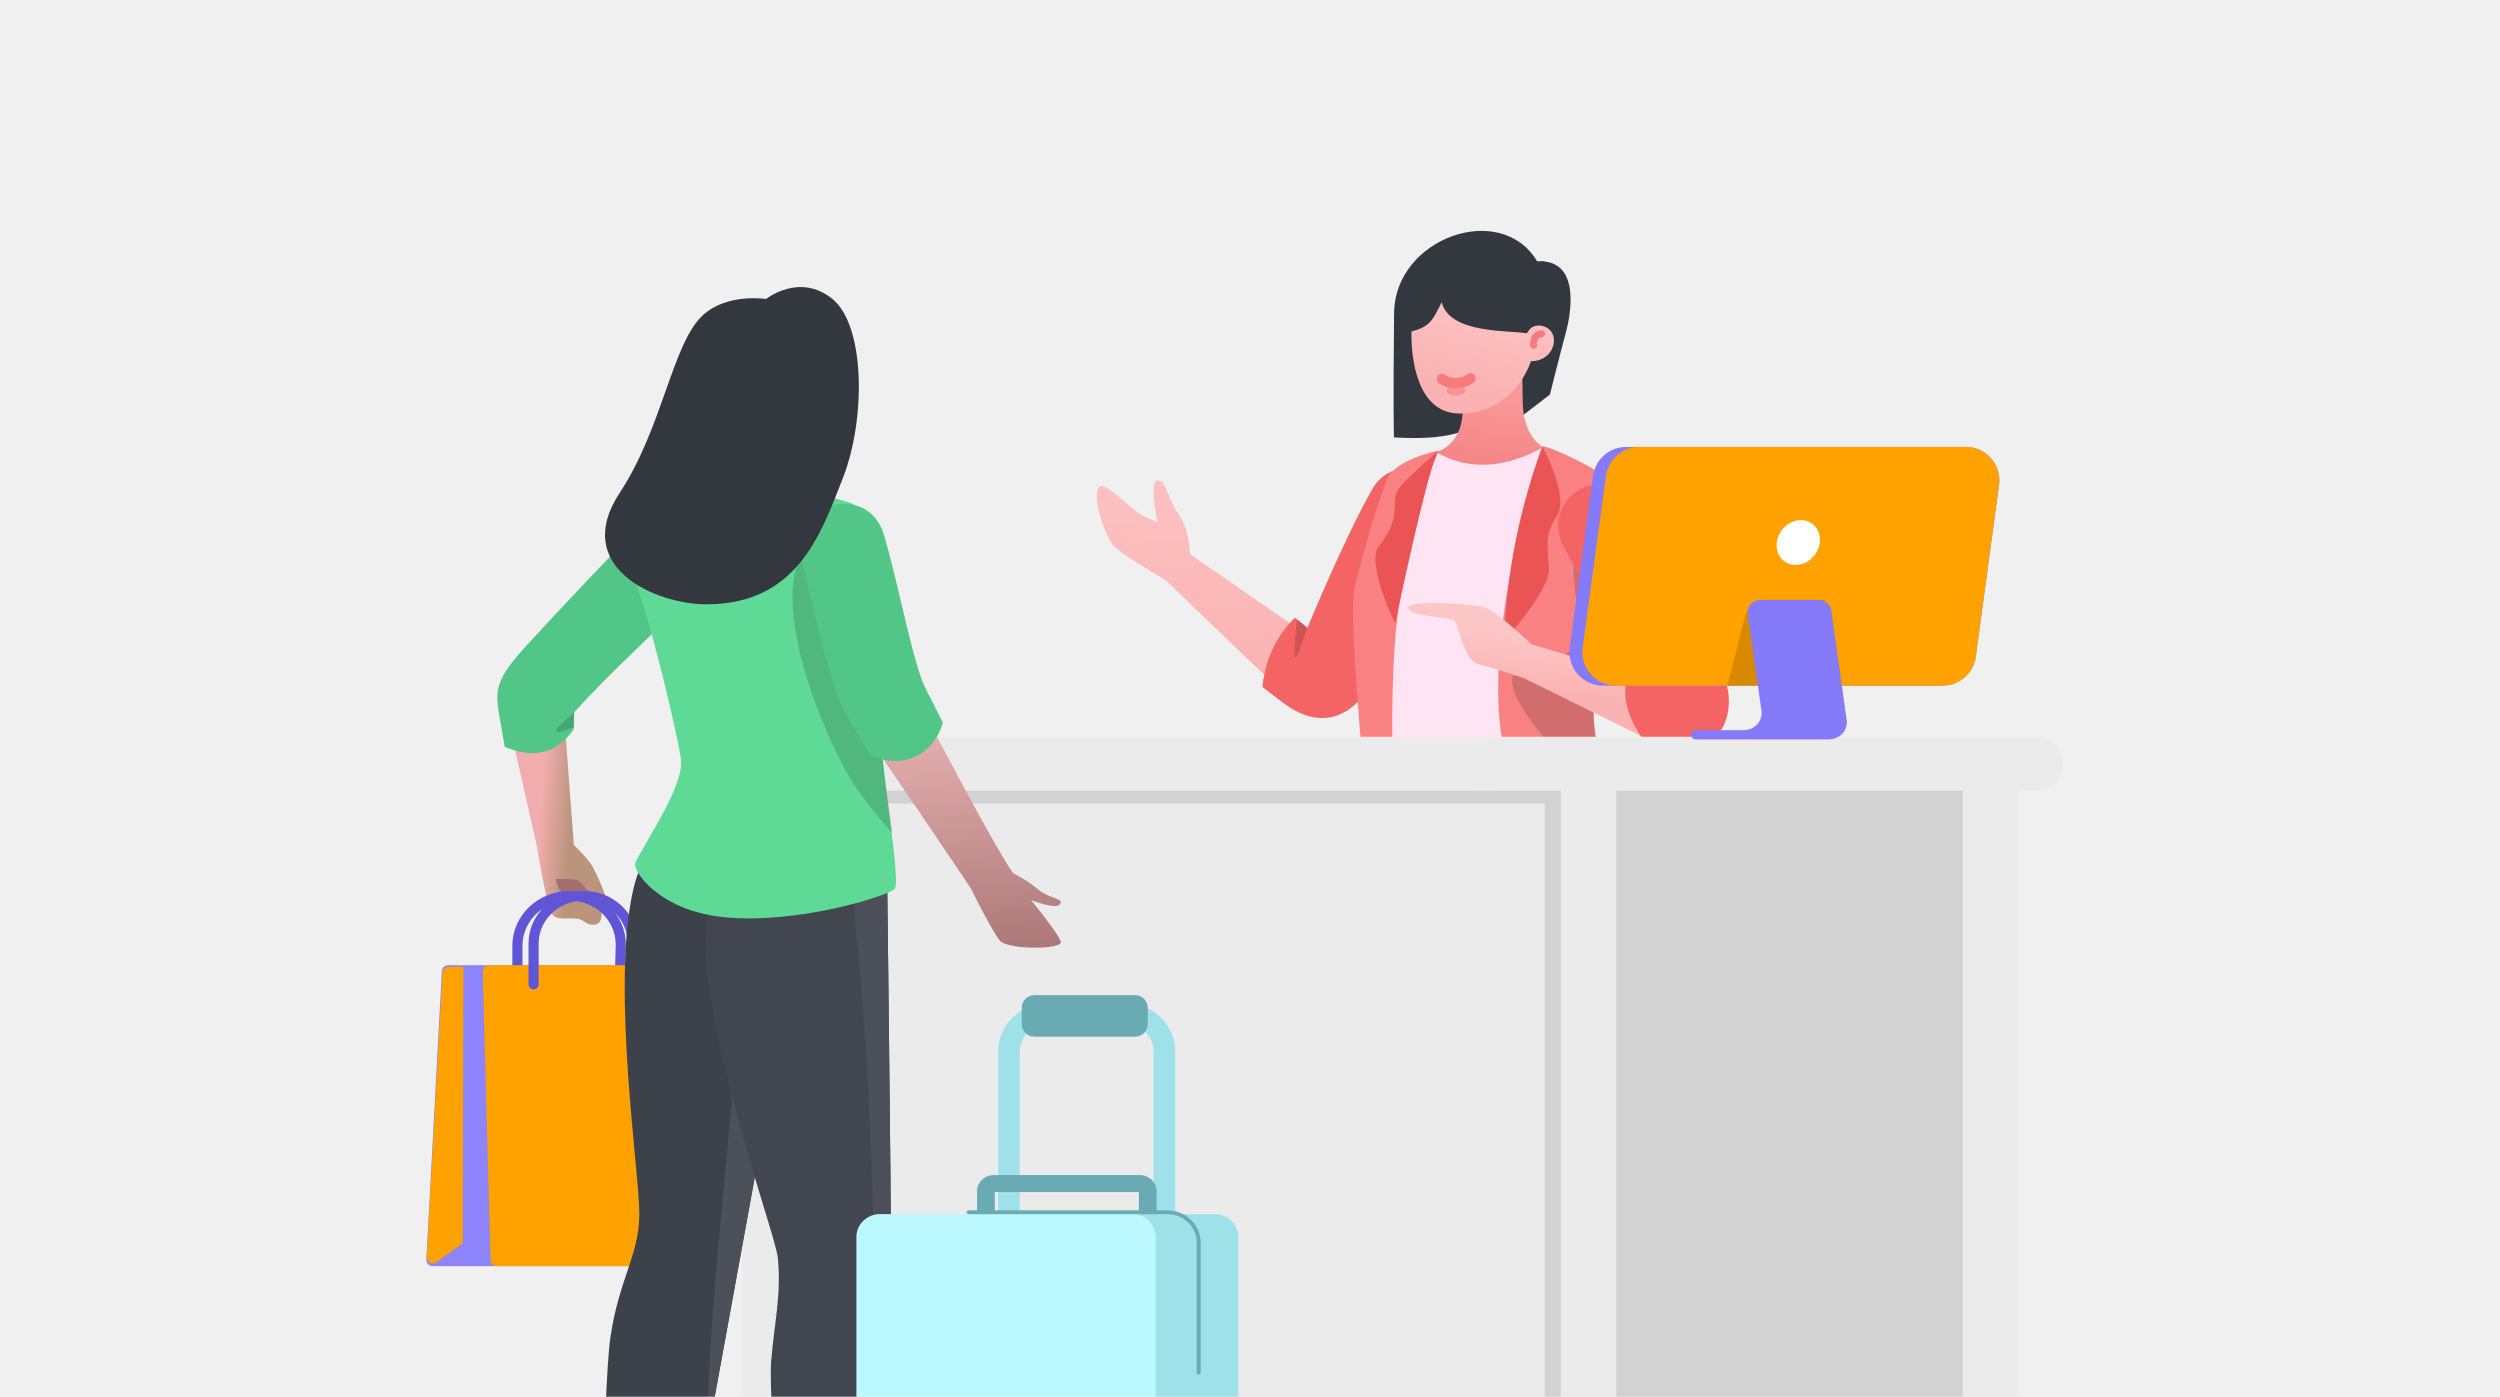
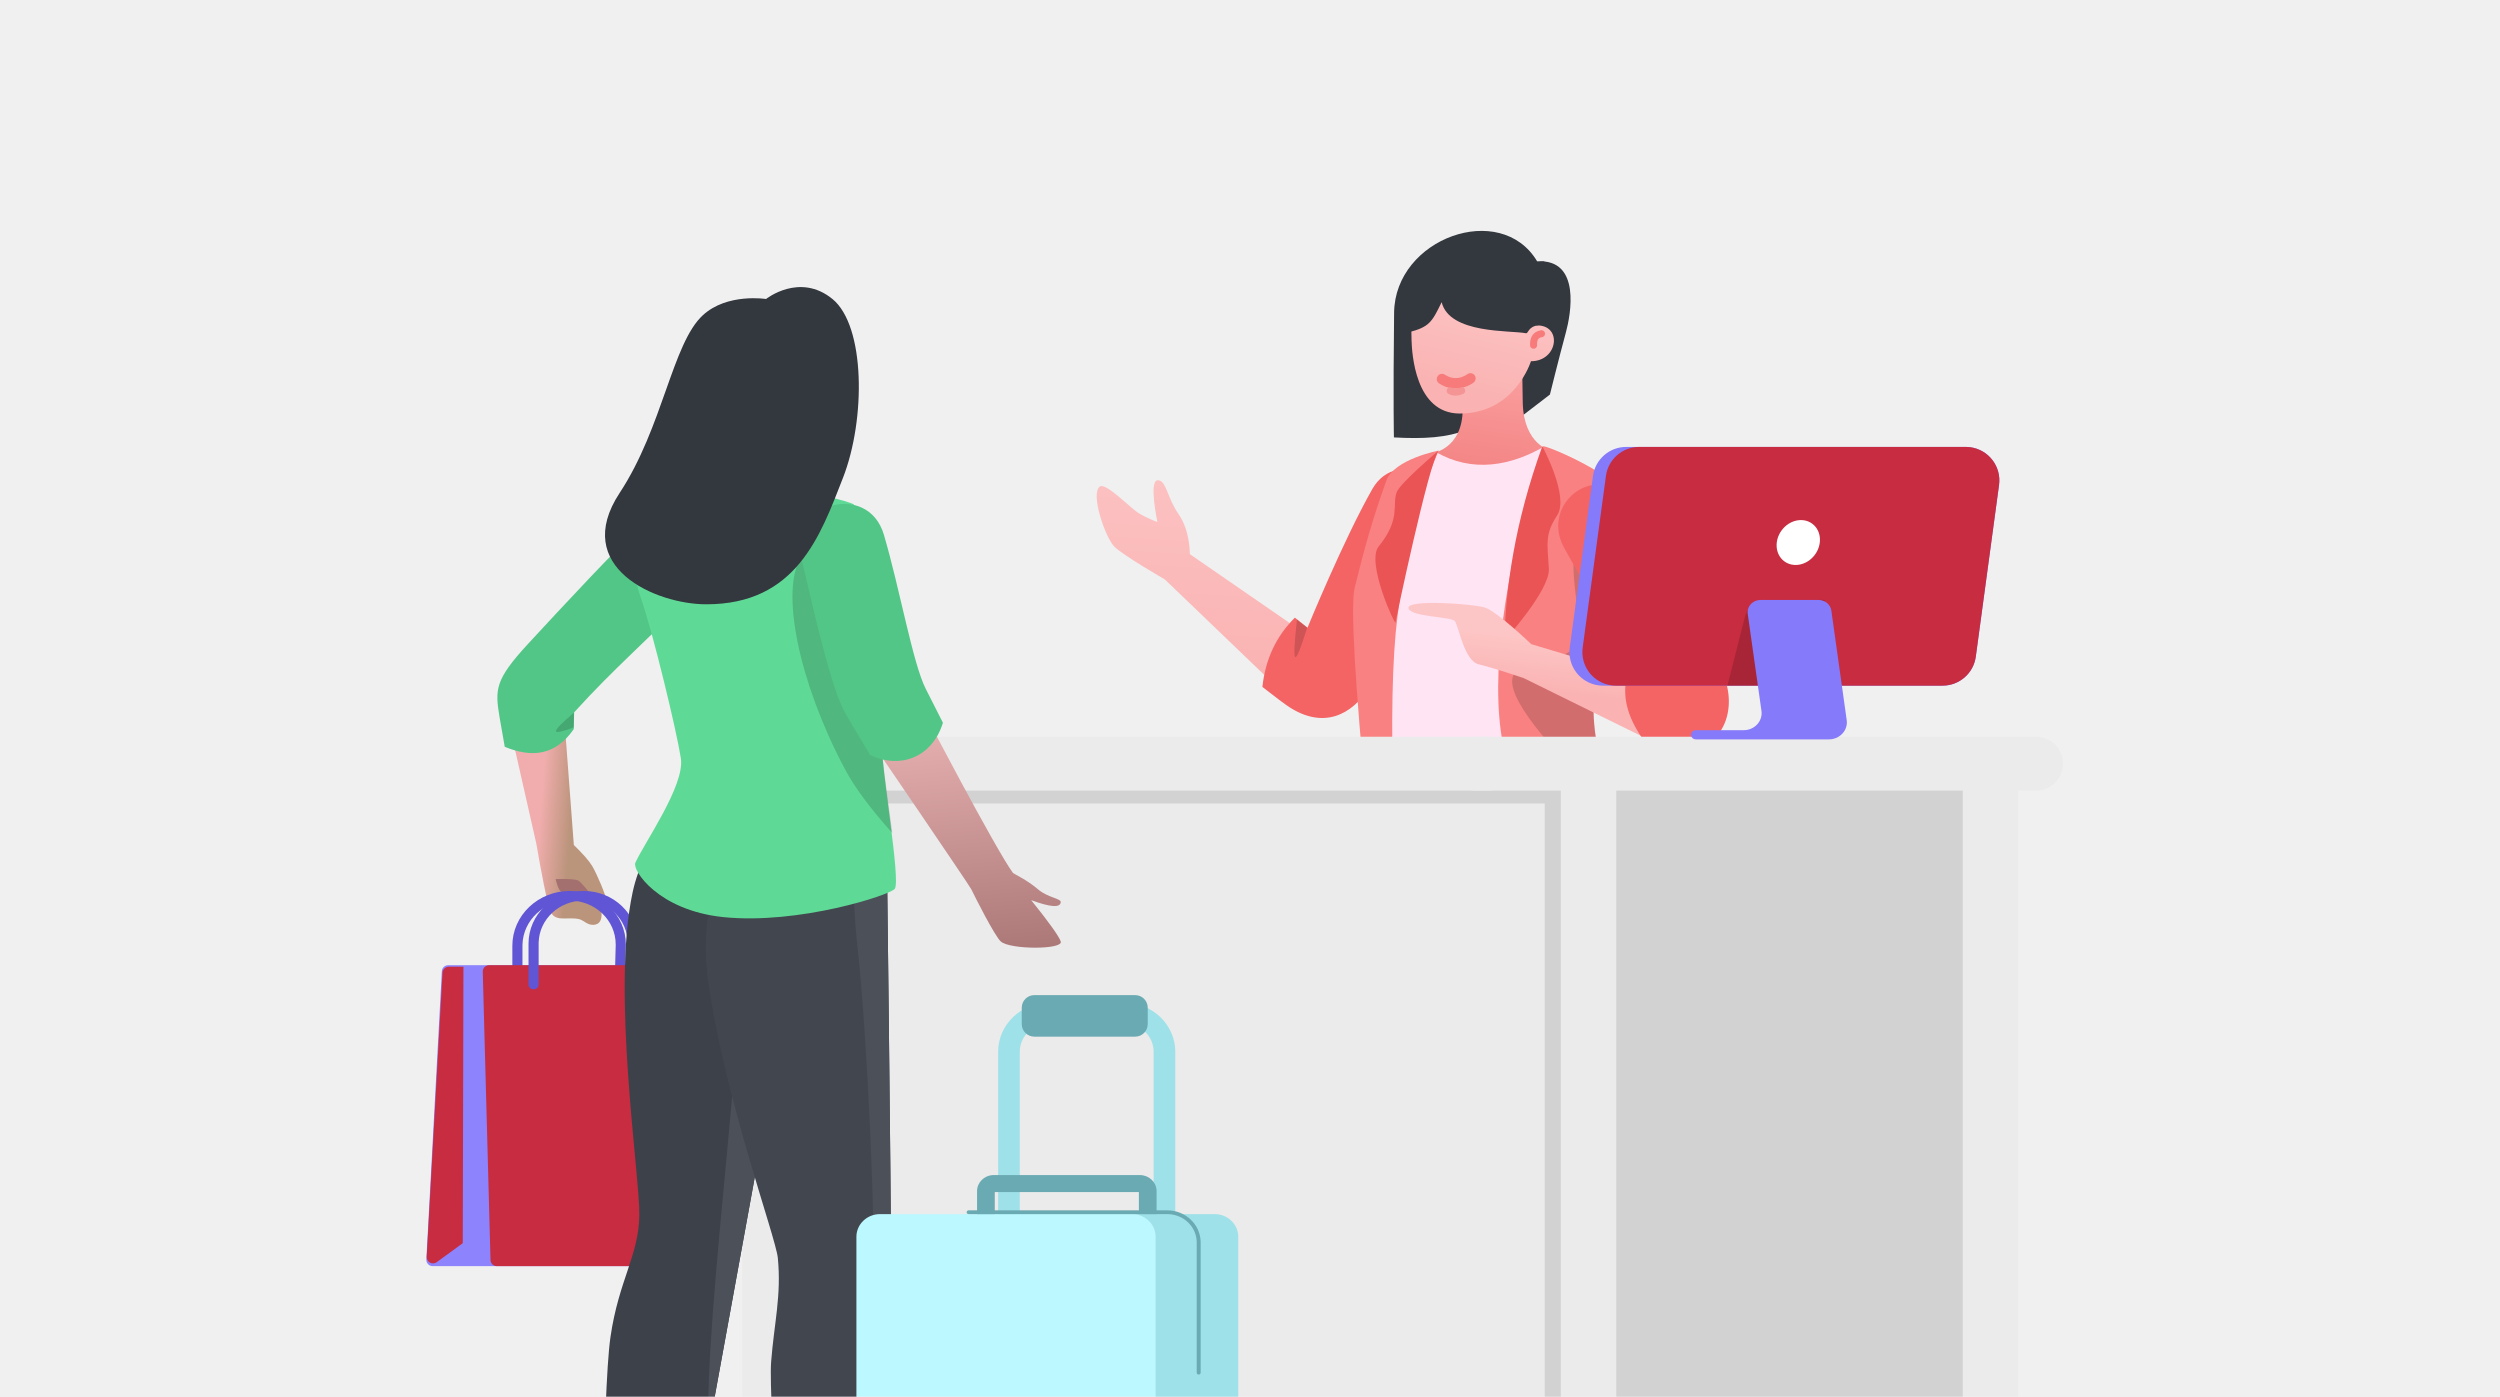
<svg xmlns="http://www.w3.org/2000/svg" xmlns:xlink="http://www.w3.org/1999/xlink" width="358px" height="200px" viewBox="0 0 358 200" version="1.1">
  <defs>
    <path d="M6,0 L352,0 C355.314,-6.08718376e-16 358,2.686 358,6 L358,200 L358,200 L0,200 L0,6 C-4.05812251e-16,2.686 2.686,6.08718376e-16 6,0 Z" id="path-1" />
    <linearGradient x1="100%" y1="28.702%" x2="100%" y2="138.491%" id="linearGradient-3">
      <stop stop-color="#7E1939" offset="0%" />
      <stop stop-color="#E35785" offset="100%" />
    </linearGradient>
    <linearGradient x1="100%" y1="28.702%" x2="100%" y2="96.604%" id="linearGradient-4">
      <stop stop-color="#9C2248" offset="0%" />
      <stop stop-color="#E35785" offset="100%" />
    </linearGradient>
    <linearGradient x1="42.833%" y1="-28.186%" x2="50%" y2="91.05%" id="linearGradient-5">
      <stop stop-color="#FDC6C6" offset="0%" />
      <stop stop-color="#FAB2B2" offset="100%" />
    </linearGradient>
    <linearGradient x1="44.771%" y1="-28.186%" x2="62.919%" y2="121.547%" id="linearGradient-6">
      <stop stop-color="#FFAFAF" offset="0%" />
      <stop stop-color="#F07777" offset="100%" />
    </linearGradient>
    <linearGradient x1="31.713%" y1="-1.016%" x2="55.144%" y2="86.96%" id="linearGradient-7">
      <stop stop-color="#FDC6C6" offset="0%" />
      <stop stop-color="#FAB2B2" offset="100%" />
    </linearGradient>
    <linearGradient x1="42.314%" y1="24.938%" x2="50%" y2="63.158%" id="linearGradient-8">
      <stop stop-color="#FDC6C6" offset="0%" />
      <stop stop-color="#FAB2B2" offset="100%" />
    </linearGradient>
    <linearGradient x1="40.233%" y1="35.954%" x2="59.343%" y2="59.89%" id="linearGradient-9">
      <stop stop-color="#F1ADAD" offset="0%" />
      <stop stop-color="#BA947B" offset="100%" />
    </linearGradient>
    <linearGradient x1="43.599%" y1="-28.186%" x2="50%" y2="111.154%" id="linearGradient-10">
      <stop stop-color="#FDC6C6" offset="0%" />
      <stop stop-color="#A47070" offset="100%" />
    </linearGradient>
    <linearGradient x1="46.493%" y1="-28.186%" x2="50%" y2="111.154%" id="linearGradient-11">
      <stop stop-color="#FDC6C6" offset="0%" />
      <stop stop-color="#A47070" offset="100%" />
    </linearGradient>
  </defs>
  <g id="📝-Pages-New" stroke="none" stroke-width="1" fill="none" fill-rule="evenodd">
    <g id="Knowledge-Base" transform="translate(-288, -445)">
      <g id="Illustration" transform="translate(288, 445)">
        <mask id="mask-2" fill="white">
          <use xlink:href="#path-1" />
        </mask>
        <g id="Mask" />
        <g mask="url(#mask-2)">
          <g transform="translate(61, 32)">
            <g id="Wom2.4" transform="translate(141, 109) scale(-1, 1) translate(-141, -109) translate(95, 0.5)">
              <g id="LLeg" transform="translate(27.06185, 78.22868)">
                <path d="M-6.88594311e-15,4.37589234e-14 C-6.88594311e-15,4.37589234e-14 6.481,59.226 7.01,64.638 C7.539,70.049 6.481,73.968 6.047,79.557 C5.614,85.146 7.701,120.3 7.701,120.3 C10.77,122.06 14.422,122.405 19.065,120.353 C19.065,120.353 23.329,76.56 23.288,66.586 C23.263,60.636 23.912,0.668 23.912,0.668 L-6.88594311e-15,4.37589234e-14 Z" id="Path" fill="url(#linearGradient-3)" />
                <ellipse id="Oval" fill-opacity="0.192" fill="#FFFFFF" transform="translate(19.72723, 67.04502) rotate(3) translate(-19.72723, -67.04502) " cx="19.727" cy="67.045" rx="2.584" ry="4.004" />
                <path d="M10.356,65.124 C10.888,68.87 9.458,75.967 6.066,86.414 L6.023,84.697 C5.975,82.425 5.973,80.654 6.039,79.671 L6.047,79.557 C6.467,74.154 7.469,70.312 7.058,65.174 L6.969,64.224 C6.746,62.034 6.056,55.61 5.19,47.622 L5.665,48.927 C8.293,56.213 9.857,61.612 10.356,65.124 Z" id="Path" fill-opacity="0.192" fill="#FFFFFF" />
              </g>
              <g id="RLeg" transform="translate(6.460736, 75.74981)">
                <path d="M16.46,0 C16.46,0 9.389,5.966 7.532,14.537 C4.438,28.825 5.995,55.214 5.903,61 C5.816,66.787 3.593,70.278 2.401,78.46 C1.209,86.642 2.389,123.207 2.389,123.207 C5.549,124.992 8.977,125.12 12.745,123.1 L34.878,1.908 L16.46,0 Z" id="Path" fill="url(#linearGradient-4)" />
                <ellipse id="Oval" fill-opacity="0.192" fill="#FFFFFF" transform="translate(17.53921, 68.2922) rotate(5) translate(-17.53921, -68.2922) " cx="17.539" cy="68.292" rx="2.906" ry="4.621" />
                <path d="M11.749,5.325 L14.511,5.681 C12.084,10.027 10.858,19.938 10.833,35.414 L10.833,35.905 C10.833,59.305 6.321,67.548 4.505,77.622 L4.451,77.927 C3.364,84.174 2.55,94.185 2.008,107.959 L1.953,104.544 C1.802,94.138 1.799,82.595 2.401,78.46 C3.593,70.278 5.816,66.787 5.903,61 L5.907,60.425 C5.906,53.641 4.53,28.396 7.532,14.537 C8.316,10.917 10.03,7.762 11.749,5.325 Z" id="Path" fill-opacity="0.192" fill="#FFFFFF" />
              </g>
              <g id="LArm" transform="translate(41.03859, 34.68479)">
                <path d="M36.581,12.166 C36.581,12.166 36.514,8.825 38.192,6.436 C39.87,4.046 39.937,1.508 41.207,1.591 C42.477,1.674 41.219,7.574 41.219,7.574 C41.219,7.574 42.83,6.987 43.988,6.245 C45.145,5.503 48.655,1.844 49.475,2.492 C50.866,3.597 48.626,9.828 47.406,11.074 C46.182,12.321 40.142,15.803 40.142,15.803 L22.352,32.886 L19.692,23.817 L36.581,12.166 Z" id="Path" fill="url(#linearGradient-5)" />
                <path d="M0.999,10.658 C3.742,16.721 8.763,27.858 10.833,31.181 C13.427,35.343 17.518,37.176 22.307,34.089 C22.975,33.658 24.268,32.689 26.187,31.183 C25.761,27.228 24.211,23.922 21.539,21.265 C20.329,22.218 19.724,22.695 19.724,22.695 C19.724,22.695 14.578,10.12 10.438,2.835 C6.852,-3.468 -3.175,1.44 0.999,10.658 Z" id="Path" fill="#F46465" />
                <path d="M19.778,22.702 C20.699,25.681 21.268,27.085 21.483,26.912 C21.698,26.74 21.616,24.947 21.236,21.534 L19.778,22.702 Z" id="Path" fill-opacity="0.16" fill="#000000" />
              </g>
              <g id="Head" transform="translate(22.61257, 0)">
                <path d="M7.573,21.808 L7.573,27.173 L3.44,24.001 C3.44,24.001 2.17,18.861 1.137,15.043 C0.489,12.649 -1.09,4.547 5.265,4.927 C10.471,-3.821 25.632,1.593 25.752,12.28 C25.898,25.133 25.779,30.138 25.779,30.138 C17.206,30.607 12.381,29.425 7.573,21.808 Z" id="Path" fill="#33373E" />
                <path d="M3.351,32.023 C3.351,32.023 7.196,31.162 7.329,25.157 C7.462,19.152 7.369,17.102 7.369,17.102 L15.837,16.957 C15.837,16.957 15.93,23.649 15.931,26.07 C15.935,31.956 20.475,32.438 20.475,32.438 C20.475,32.438 19.699,37.295 12.026,37.706 C6.034,38.027 3.351,32.023 3.351,32.023 Z" id="Path" fill="url(#linearGradient-6)" />
                <path d="M5.395,14.104 C1.617,13.964 2.233,19.236 6.157,19.229 C6.157,19.229 8.437,26.718 16.351,26.718 C22.778,26.718 23.196,17.99 23.254,16.248 C23.317,14.392 23.325,8.292 23.325,8.292 L5.248,8.284 L5.395,14.104 Z" id="Path" fill="url(#linearGradient-7)" />
                <path d="M5.102,14.069 C6.668,14.315 6.478,15.303 6.904,15.217 C9.065,14.779 17.816,15.357 18.943,10.77 C20.345,13.636 20.687,14.34 23.774,15.109 L23.774,6.712 L4.249,4.927 C4.249,4.927 4.552,13.982 5.102,14.069 Z" id="Path" fill="#33373E" />
                <path d="M14.961,21.057 C14.961,21.057 16.284,23.087 18.8,22.407" id="Path" stroke="#F77B7B" stroke-width="1.5" stroke-linecap="round" transform="translate(16.88053, 21.80175) rotate(-18) translate(-16.88053, -21.80175) " />
                <path d="M16.066,23.478 C16.661,23.715 17.226,23.714 17.721,23.439" id="Path" stroke="#F49494" stroke-linecap="round" transform="translate(16.89376, 23.54516) rotate(2) translate(-16.89376, -23.54516) " />
                <path d="M5.578,17.034 C5.806,16.219 5.693,15.504 4.842,15.169" id="Path-8" stroke="#F77B7B" stroke-linecap="round" transform="translate(5.261431, 16.10127) rotate(-13) translate(-5.261431, -16.10127) " />
              </g>
              <g id="Body" transform="translate(12.92147, 30.7926)">
                <path d="M13.901,0.616 C18.726,3.433 24.304,4.465 29.496,1.407 C37.97,17.333 40.082,36.336 38.044,57.34 C25.687,62.003 15.302,61.086 6.461,55.756 L13.901,0.616 Z" id="Path" fill="#FFE4F4" />
                <path d="M14.112,0.629 C22.103,25.581 26.895,60.956 1.938,54.802 C15.195,31.535 -2.827,21.063 1.258,9.038 C2.655,4.927 14.008,0.306 14.112,0.629 Z" id="Path" fill="#F98182" />
                <path d="M5.099,10.99 C14.131,12.289 6.685,27.321 9.667,29.585 C12.648,31.85 17.837,32.094 18.396,33.477 C19.521,36.258 14.085,43.277 2.089,54.534 L1.938,54.802 C13.486,34.534 1.3,23.976 0.666,13.642 C2.004,11.641 3.482,10.758 5.099,10.99 Z" id="Path" fill-opacity="0.16" fill="#000000" />
                <path d="M14.22,0.616 C14.22,0.616 10.314,7.804 12.094,10.51 C13.869,13.215 13.492,14.468 13.282,18.161 C13.109,21.236 19.655,28.438 19.655,28.438 C19.463,21.029 18.209,11.626 14.22,0.616 Z" id="Path" fill="#EA5455" />
                <path d="M29.073,1.232 C32.123,8.522 33.589,14.243 34.956,24.944 C35.716,30.886 35.906,39.987 35.526,52.249 L39.294,52.955 C41.09,34.012 41.688,23.321 41.088,20.882 C39.576,14.742 38.552,11.155 36.556,5.543 C35.457,2.462 29.073,1.232 29.073,1.232 Z" id="Path" fill="#F98182" />
                <path d="M29.073,1.232 C29.073,1.232 34.563,5.859 35.069,7.181 C35.76,8.984 34.438,11.016 37.646,14.948 C39.507,17.223 35.266,26.361 35.247,25.845 C35.247,25.703 30.493,3.088 29.073,1.232 Z" id="Path" fill="#EA5455" />
              </g>
              <g id="RArm" transform="translate(0, 36.88954)">
                <path d="M28.712,22.859 C28.712,22.859 33.632,18.163 35.336,17.618 C37.04,17.073 46.373,16.418 46.31,17.65 C46.239,18.969 40.233,18.893 39.677,19.542 C39.122,20.191 38.349,25.243 36.25,25.741 C34.155,26.239 29.811,27.713 29.811,27.713 L10.478,37.235 L12.538,27.714 L28.712,22.859 Z" id="Path" fill="url(#linearGradient-8)" />
                <path d="M13.903,2.975 C8.039,10.865 3.032,22.883 1.11,27.568 C-0.812,32.253 1.127,39.32 9.578,37.933 C10.248,37.823 11.129,37.565 12.221,37.161 C15.328,33.1 15.873,29.614 14.713,26.511 C13.985,26.804 13.62,26.95 13.62,26.95 C13.62,26.95 22.02,12.759 24.071,8.954 C27.497,2.6 19.069,-3.976 13.903,2.975 Z" id="Path" fill="#F46465" />
                <path d="M13.62,26.95 C10.776,28.275 9.533,28.646 9.89,28.063 C10.248,27.48 12.033,26.19 15.245,24.192 L13.62,26.95 Z" id="Path" fill-opacity="0.16" fill="#000000" />
              </g>
            </g>
            <g id="Group-25" transform="translate(37, 73.5)">
              <polygon id="Rectangle" fill="#EBEBEB" points="179.554 2.572 191.016 2.572 191.016 146.657 179.554 146.657" />
              <polygon id="Rectangle" fill="#D2D2D2" points="115.333 2.572 183.071 2.572 183.071 146.657 115.333 146.657" />
              <polygon id="Rectangle" fill="#EBEBEB" points="121.988 2.572 133.451 2.572 133.451 146.657 121.988 146.657" />
              <polygon id="Rectangle" fill="#D2D2D2" points="122.924 2.572 125.505 2.572 125.505 146.657 122.924 146.657" />
              <polygon id="Rectangle" fill="#EBEBEB" points="111.74 2.572 123.203 2.572 123.203 146.657 111.74 146.657" />
              <polygon id="Rectangle" fill="#EBEBEB" points="8.3 2.572 115.258 2.572 115.258 146.657 8.3 146.657" />
              <polygon id="Rectangle" fill="#D2D2D2" points="8.224 1.837 125.303 1.837 125.303 9.555 8.224 9.555" />
              <path d="M3.859,0 L115.118,0 C117.25,4.47172551e-15 118.977,1.728 118.977,3.859 C118.977,5.99 117.25,7.718 115.118,7.718 L3.859,7.718 C1.728,7.718 2.60988004e-16,5.99 0,3.859 C-2.60988004e-16,1.728 1.728,3.91482006e-16 3.859,0 Z" id="Rectangle" fill="#EBEBEB" />
              <path d="M113.296,0 L193.559,0 C195.69,-1.58910568e-14 197.418,1.728 197.418,3.859 C197.418,5.99 195.69,7.718 193.559,7.718 L113.296,7.718 C111.165,7.718 109.438,5.99 109.438,3.859 C109.438,1.728 111.165,3.91482006e-16 113.296,0 Z" id="Rectangle" fill="#EBEBEB" />
            </g>
            <g id="Desktop1" transform="translate(194.5, 53) scale(-1, 1) translate(-194.5, -53) translate(163, 32)">
              <path d="M5.494,-5.53605471e-14 L54.126,-5.53605471e-14 C56.528,-5.66899778e-14 58.56,1.776 58.883,4.156 L62.211,28.74 C62.567,31.367 60.726,33.785 58.099,34.141 C57.885,34.17 57.67,34.184 57.455,34.184 L8.822,34.184 C6.42,34.184 4.388,32.409 4.066,30.028 L0.737,5.444 C0.381,2.817 2.223,0.399 4.85,0.043 C5.063,0.015 5.278,-5.70973333e-14 5.494,-5.53605471e-14 Z" id="Rectangle" fill="#857AF9" />
-               <path d="M5.494,-5.53605471e-14 L52.275,-5.53605471e-14 C54.677,-6.00687253e-14 56.709,1.776 57.031,4.156 L60.36,28.74 C60.716,31.367 58.874,33.785 56.247,34.141 C56.034,34.17 55.819,34.184 55.603,34.184 L8.822,34.184 C6.42,34.184 4.388,32.409 4.066,30.028 L0.737,5.444 C0.381,2.817 2.223,0.399 4.85,0.043 C5.063,0.015 5.278,-5.70973333e-14 5.494,-5.53605471e-14 Z" id="Rectangle" fill="#FFA200" />
+               <path d="M5.494,-5.53605471e-14 L52.275,-5.53605471e-14 C54.677,-6.00687253e-14 56.709,1.776 57.031,4.156 L60.36,28.74 C60.716,31.367 58.874,33.785 56.247,34.141 C56.034,34.17 55.819,34.184 55.603,34.184 L8.822,34.184 C6.42,34.184 4.388,32.409 4.066,30.028 L0.737,5.444 C0.381,2.817 2.223,0.399 4.85,0.043 C5.063,0.015 5.278,-5.70973333e-14 5.494,-5.53605471e-14 Z" id="Rectangle" fill="#C72C41" />
              <path d="M25.714,21.913 L34.026,21.913 C35.49,21.913 36.767,22.906 37.127,24.324 L39.635,34.184 L39.635,34.184 L25.714,34.087 L25.714,21.913 Z" id="Rectangle" fill-opacity="0.16" fill="#000000" />
              <ellipse id="Oval" fill="#FFFFFF" transform="translate(29.4862, 13.68903) rotate(-37) translate(-29.4862, -13.68903) " cx="29.486" cy="13.689" rx="2.952" ry="3.355" />
              <path d="M34.89,21.913 C35.913,21.913 36.742,22.698 36.742,23.666 C36.742,23.736 36.737,23.806 36.729,23.875 L34.757,37.805 C34.568,39.138 35.557,40.363 36.964,40.542 C37.077,40.556 37.191,40.563 37.306,40.563 L44.151,40.563 C44.535,40.563 44.846,40.858 44.846,41.221 C44.846,41.584 44.535,41.878 44.151,41.878 L25.101,41.878 C23.681,41.878 22.529,40.788 22.529,39.443 C22.529,39.336 22.537,39.229 22.552,39.123 L24.747,23.457 C24.859,22.576 25.648,21.913 26.585,21.913 L34.89,21.913 Z" id="Path" fill="#857AF9" />
            </g>
            <g id="Wom4.7" transform="translate(46, 114.5) scale(-1, 1) translate(-46, -114.5) translate(0, 8.5)">
              <g id="RArm" transform="translate(50.82518, 32.53227)">
                <g id="Group-10" transform="translate(21.76113, 42.48585) scale(-1, 1) rotate(-15) translate(-21.76113, -42.48585) translate(16.26113, 24.48585)">
                  <path d="M5.778,23.755 C6.712,25.319 7.297,26.507 7.533,27.316 C7.888,28.53 8.388,32.052 8.222,32.729 C8.111,33.181 7.776,33.387 7.218,33.348 C7.098,34.823 6.652,35.56 5.878,35.56 C4.75,35.56 4.41,34.559 3.788,34.22 C2.099,33.303 0.022,33.923 0.022,31.515 C0.022,29.909 0.229,26.77 0.643,22.097 L1.484,0.553 L10.008,1.369 L5.778,23.755 Z" id="Path-17" fill="url(#linearGradient-9)" />
                  <path d="M7.218,33.348 C6.089,30.618 5.376,29.114 5.077,28.838 C4.779,28.561 3.753,28.214 1.999,27.796 C1.954,29.191 2.176,29.95 2.664,30.075 C3.056,30.175 4.957,31.289 5.932,31.953 C6.263,32.178 6.692,32.643 7.218,33.348 Z" id="Path-18" fill="#A46F6F" />
                </g>
                <path d="M10.101,2.065 C2.983,-4.102 -3.95,4.865 2.662,11.653 C10.052,19.242 13.981,22.39 19.957,28.978 C19.957,28.978 19.976,29.779 20.015,31.379 C22.683,35.242 26.105,35.471 29.896,33.91 C30.27,31.801 30.515,30.398 30.632,29.701 C31.305,25.691 31.326,24.331 26.53,19.137 C21.734,13.944 13.191,4.742 10.101,2.065 Z" id="Path" fill="#52C686" />
                <path d="M19.994,29.03 C21.706,30.489 22.562,31.362 22.562,31.651 C22.562,31.94 21.706,31.764 19.994,31.123 L19.994,29.03 Z" id="Path-24" fill-opacity="0.16" fill="#000000" />
              </g>
              <g id="Group-72" transform="translate(70.5, 114.0481) scale(-1, 1) translate(-70.5, -114.0481) translate(49, 86.54812)">
                <path d="M3.169,11.171 L35.578,11.171 C36.075,11.171 36.478,11.574 36.478,12.071 L36.478,53.361 C36.478,53.858 36.075,54.261 35.578,54.261 L0.95,54.261 C0.453,54.261 0.05,53.858 0.05,53.361 C0.05,53.345 0.05,53.329 0.051,53.313 L2.27,12.023 C2.296,11.546 2.691,11.171 3.169,11.171 Z" id="Rectangle" fill="#8D83FD" />
                <path d="M20.589,0.537 C25.023,0.537 28.618,3.967 28.618,8.198 L28.617,8.296 L28.495,12.847 C28.484,13.228 28.152,13.529 27.752,13.519 C27.379,13.51 27.08,13.233 27.05,12.886 L27.048,12.811 L27.168,8.36 C27.17,8.306 27.17,8.252 27.17,8.198 C27.17,4.73 24.224,1.918 20.589,1.918 C16.91,1.918 13.916,4.717 13.819,8.205 L13.816,8.38 L13.816,12.829 C13.816,13.21 13.492,13.519 13.092,13.519 C12.719,13.519 12.412,13.25 12.373,12.904 L12.369,12.829 L12.369,8.38 C12.369,4.048 16.049,0.537 20.589,0.537 Z" id="Path" fill="#6055D4" />
-                 <path d="M9.031,11.171 L39.1,11.171 C39.578,11.171 39.973,11.546 39.998,12.023 L42.218,53.313 C42.244,53.809 41.864,54.233 41.367,54.26 C41.351,54.261 41.335,54.261 41.319,54.261 L10.14,54.261 C9.653,54.261 9.254,53.873 9.241,53.386 L8.131,12.096 C8.118,11.599 8.51,11.185 9.007,11.172 C9.015,11.172 9.023,11.171 9.031,11.171 Z" id="Rectangle" fill="#FFA200" />
+                 <path d="M9.031,11.171 L39.1,11.171 C39.578,11.171 39.973,11.546 39.998,12.023 L42.218,53.313 C42.244,53.809 41.864,54.233 41.367,54.26 C41.351,54.261 41.335,54.261 41.319,54.261 L10.14,54.261 C9.653,54.261 9.254,53.873 9.241,53.386 L8.131,12.096 C8.118,11.599 8.51,11.185 9.007,11.172 C9.015,11.172 9.023,11.171 9.031,11.171 Z" id="Rectangle" fill="#C72C41" />
                <path d="M22.583,0.537 C26.853,0.537 30.314,3.84 30.314,7.913 L30.312,8.087 L30.167,13.95 C30.158,14.331 29.826,14.633 29.427,14.624 C29.054,14.616 28.753,14.339 28.723,13.993 L28.72,13.917 L28.865,8.055 C28.866,8.008 28.867,7.961 28.867,7.913 C28.867,4.602 26.054,1.918 22.583,1.918 C19.081,1.918 16.23,4.581 16.135,7.901 L16.132,8.073 L16.132,13.934 C16.132,14.315 15.808,14.624 15.408,14.624 C15.035,14.624 14.728,14.355 14.689,14.009 L14.685,13.934 L14.685,8.073 C14.685,3.911 18.221,0.537 22.583,0.537 Z" id="Path" fill="#6055D4" />
-                 <path d="M5.365,11.388 L5.268,50.976 L1.534,53.696 C1.132,53.989 0.569,53.901 0.277,53.499 C0.154,53.331 0.094,53.126 0.105,52.919 L2.366,12.239 C2.393,11.762 2.787,11.388 3.265,11.388 L5.365,11.388 L5.365,11.388 Z" id="Path-98" fill="#FFA200" />
+                 <path d="M5.365,11.388 L5.268,50.976 L1.534,53.696 C1.132,53.989 0.569,53.901 0.277,53.499 C0.154,53.331 0.094,53.126 0.105,52.919 L2.366,12.239 C2.393,11.762 2.787,11.388 3.265,11.388 L5.365,11.388 L5.365,11.388 Z" id="Path-98" fill="#C72C41" />
              </g>
              <g id="RLeg" transform="translate(35.16814, 72.74425)">
                <path d="M0,1.902 L18.341,0 L18.61,0.239 C19.917,1.427 25.598,6.946 27.23,14.489 C30.312,28.73 26.188,55.031 26.279,60.799 C26.366,66.566 29.222,70.046 30.41,78.201 C31.597,86.355 31.709,122.799 31.709,122.799 C28.561,124.579 25.792,124.706 22.039,122.693 L0,1.902 Z" id="Path" fill="#3C414A" />
                <path d="M16.383,91.69 L1.82852956e-14,1.902 L10.197,0.844 C10.652,32.037 16.993,74.2 16.383,91.69 Z" id="Path" fill="#4B5059" />
              </g>
              <g id="LLEg" transform="translate(16.30481, 75.21494)">
                <path d="M9.766,0.666 L30.36,0 L30.514,0.272 C31.514,2.08 36.989,12.668 35.299,24.703 C32.925,41.595 25.605,61.399 25.31,64.424 C24.783,69.818 25.837,73.723 26.269,79.294 C26.7,84.865 23.978,119.903 23.978,119.903 C20.922,121.656 17.286,122.001 12.662,119.956 C10.309,88.228 9.121,69.853 9.101,64.832 C9.07,57.301 9.766,0.666 9.766,0.666 Z" id="Path" fill="#42474F" />
                <path d="M14.003,18.937 L13.865,20.189 C12.444,33.386 11.243,61.414 11.75,65.736 L11.821,66.284 C12.388,71.053 12.237,83.023 11.367,102.196 L10.595,91.191 C9.661,77.563 9.165,68.951 9.106,65.352 L9.101,64.832 C9.07,57.301 9.766,0.666 9.766,0.666 L14.109,0.526 C14.573,7.767 14.538,13.904 14.003,18.937 Z" id="Path" fill="#4B5059" />
              </g>
              <g id="Body" transform="translate(23.25663, 29.18373)">
                <path d="M31.41,2.554 C34.116,6.345 38.624,19.214 38.88,22.109 C39.168,25.448 35.416,30.768 35.354,35.602 C35.299,40.437 38.153,56.222 37.295,57.582 C36.757,58.443 23.533,62.762 12.722,61.644 C3.387,60.678 -0.333,54.909 0.129,53.872 C1.392,51.04 7.25,42.775 6.653,38.917 C6.063,35.059 2.637,20.818 0.936,15.972 C-0.758,11.125 -0.193,6.036 2.969,3.951 C4.534,2.919 8.709,-0.013 16.145,4.42175139e-05 C23.58,0.014 31.201,2.26 31.41,2.554 Z" id="Path" fill="#5FDA96" transform="translate(19.44791, 30.91374) scale(-1, 1) translate(-19.44791, -30.91374) " />
                <path d="M3.265,11.516 L3.951,11.221 C10.141,8.607 13.834,8.234 15.028,10.101 C18.024,14.785 15.441,27.864 8.752,40.456 C7.365,43.068 5.101,46.121 1.96,49.615 L2.177,47.972 C2.794,43.383 3.571,38.147 3.542,35.602 C3.48,30.768 -0.272,25.448 0.016,22.109 C0.156,20.525 1.57,15.953 3.265,11.516 Z" id="Path" fill-opacity="0.16" fill="#000000" />
              </g>
              <g id="Head" transform="translate(32.72671, 8.205586)" fill="url(#linearGradient-10)">
                <path d="M1.84,5.121 C-0.694,5.386 -0.514,9.636 2.571,9.858 C3.201,13.956 5.45,15.908 8.191,16.134 L8.039,22.332 L20.165,22.325 C20.165,22.325 16.75,17.947 16.92,11.953 C17.091,5.958 16.806,0.328 16.806,0.328 L1.1,0.597 L1.84,5.121 Z" id="Path" />
              </g>
              <g id="LArm" transform="translate(0, 31.66065)">
                <path d="M26.786,32.07 C26.786,32.07 15.174,54.537 14.942,55.215 C14.49,56.535 12.43,62.256 11.662,63.14 C10.494,64.482 2.883,65.412 3.142,64.186 C3.307,63.402 4.467,61.273 6.621,57.798 C4.009,59.142 2.621,59.411 2.457,58.604 C2.347,58.066 4.227,57.736 5.46,56.379 C6.858,54.841 8.678,53.721 8.735,53.619 C10.817,49.888 18.762,28.736 18.762,28.736 L26.786,32.07 Z" id="Path" fill="url(#linearGradient-11)" transform="translate(14.61906, 46.74696) rotate(7) translate(-14.61906, -46.74696) " />
                <path d="M26.423,4.427 C24.124,12.255 22.288,22.818 20.443,26.461 C20.141,27.057 19.318,28.683 17.973,31.338 C19.551,36.446 24.287,37.979 28.395,35.946 C30.474,32.504 31.728,30.377 32.156,29.565 C34.41,25.291 37.426,10.913 38.284,7.624 C40.251,0.086 28.723,-3.4 26.423,4.427 Z" id="Path" fill="#52C686" />
              </g>
              <path d="M32.114,30.084 C38.319,20.658 39.641,8.656 44.041,4.627 C47.533,1.43 53.077,2.317 53.077,2.317 C53.077,2.317 57.878,-1.525 62.586,2.317 C67.294,6.159 67.37,19.52 64.096,27.918 C60.823,36.316 57.387,46.036 44.509,46.036 C37.293,46.036 25.105,40.73 32.114,30.084 Z" id="Path" fill="#33373E" transform="translate(48.18928, 23.32264) scale(-1, 1) translate(-48.18928, -23.32264) " />
            </g>
            <g id="Group-113" transform="translate(56, 110.5)">
              <path d="M43.972,1.081 C48.02,1.081 51.301,4.228 51.301,8.11 L51.301,62.179 L25.933,62.179 L25.933,8.11 C25.933,4.228 29.214,1.081 33.261,1.081 L43.972,1.081 Z M43.972,4.055 L33.261,4.055 C30.972,4.055 29.108,5.8 29.035,7.979 L29.033,8.11 L29.033,59.205 L48.201,59.205 L48.201,8.11 C48.201,5.915 46.381,4.127 44.109,4.057 L43.972,4.055 Z" id="Rectangle" fill="#9FE1E9" />
              <path d="M31.115,0 L45.555,0 C46.549,-4.04660118e-16 47.355,0.806 47.355,1.8 L47.355,4.148 C47.355,5.142 46.549,5.948 45.555,5.948 L31.115,5.948 C30.121,5.948 29.315,5.142 29.315,4.148 L29.315,1.8 C29.315,0.806 30.121,-3.94290921e-17 31.115,0 Z" id="Rectangle" fill="#6AAAB2" />
              <path d="M46.227,25.769 C47.512,25.769 48.56,26.739 48.621,27.956 L48.623,28.067 L48.623,33.678 L46.087,33.678 L46.087,28.202 L25.452,28.202 L25.452,33.252 L22.915,33.252 L22.915,28.067 C22.915,26.836 23.925,25.83 25.195,25.772 L25.311,25.769 L46.227,25.769 Z" id="Path" fill="#6AAAB2" />
              <path d="M26.496,31.36 L56.939,31.36 C58.807,31.36 60.321,32.812 60.321,34.604 L60.321,103.812 C60.321,105.603 58.807,107.056 56.939,107.056 L26.496,107.056 C24.628,107.056 23.114,105.603 23.114,103.812 L23.114,34.604 C23.114,32.812 24.628,31.36 26.496,31.36 Z" id="Rectangle" fill="#9FE1E9" />
              <path d="M9.02,31.36 L45.1,31.36 C46.968,31.36 48.483,32.812 48.483,34.604 L48.483,103.812 C48.483,105.603 46.968,107.056 45.1,107.056 L9.02,107.056 C7.152,107.056 5.638,105.603 5.638,103.812 L5.638,34.604 C5.638,32.812 7.152,31.36 9.02,31.36 Z" id="Rectangle" fill="#BCF8FF" />
              <path d="M50.142,30.819 C52.74,30.819 54.856,32.803 54.932,35.277 L54.934,35.415 L54.934,54.069 C54.934,54.218 54.808,54.339 54.652,54.339 C54.514,54.339 54.398,54.243 54.375,54.117 L54.37,54.069 L54.37,35.415 C54.37,33.219 52.551,31.431 50.279,31.362 L50.142,31.36 L21.704,31.36 C21.549,31.36 21.422,31.239 21.422,31.089 C21.422,30.957 21.522,30.846 21.654,30.823 L21.704,30.819 L50.142,30.819 Z" id="Path-216" fill="#6AAAB2" />
            </g>
          </g>
        </g>
      </g>
    </g>
  </g>
</svg>
